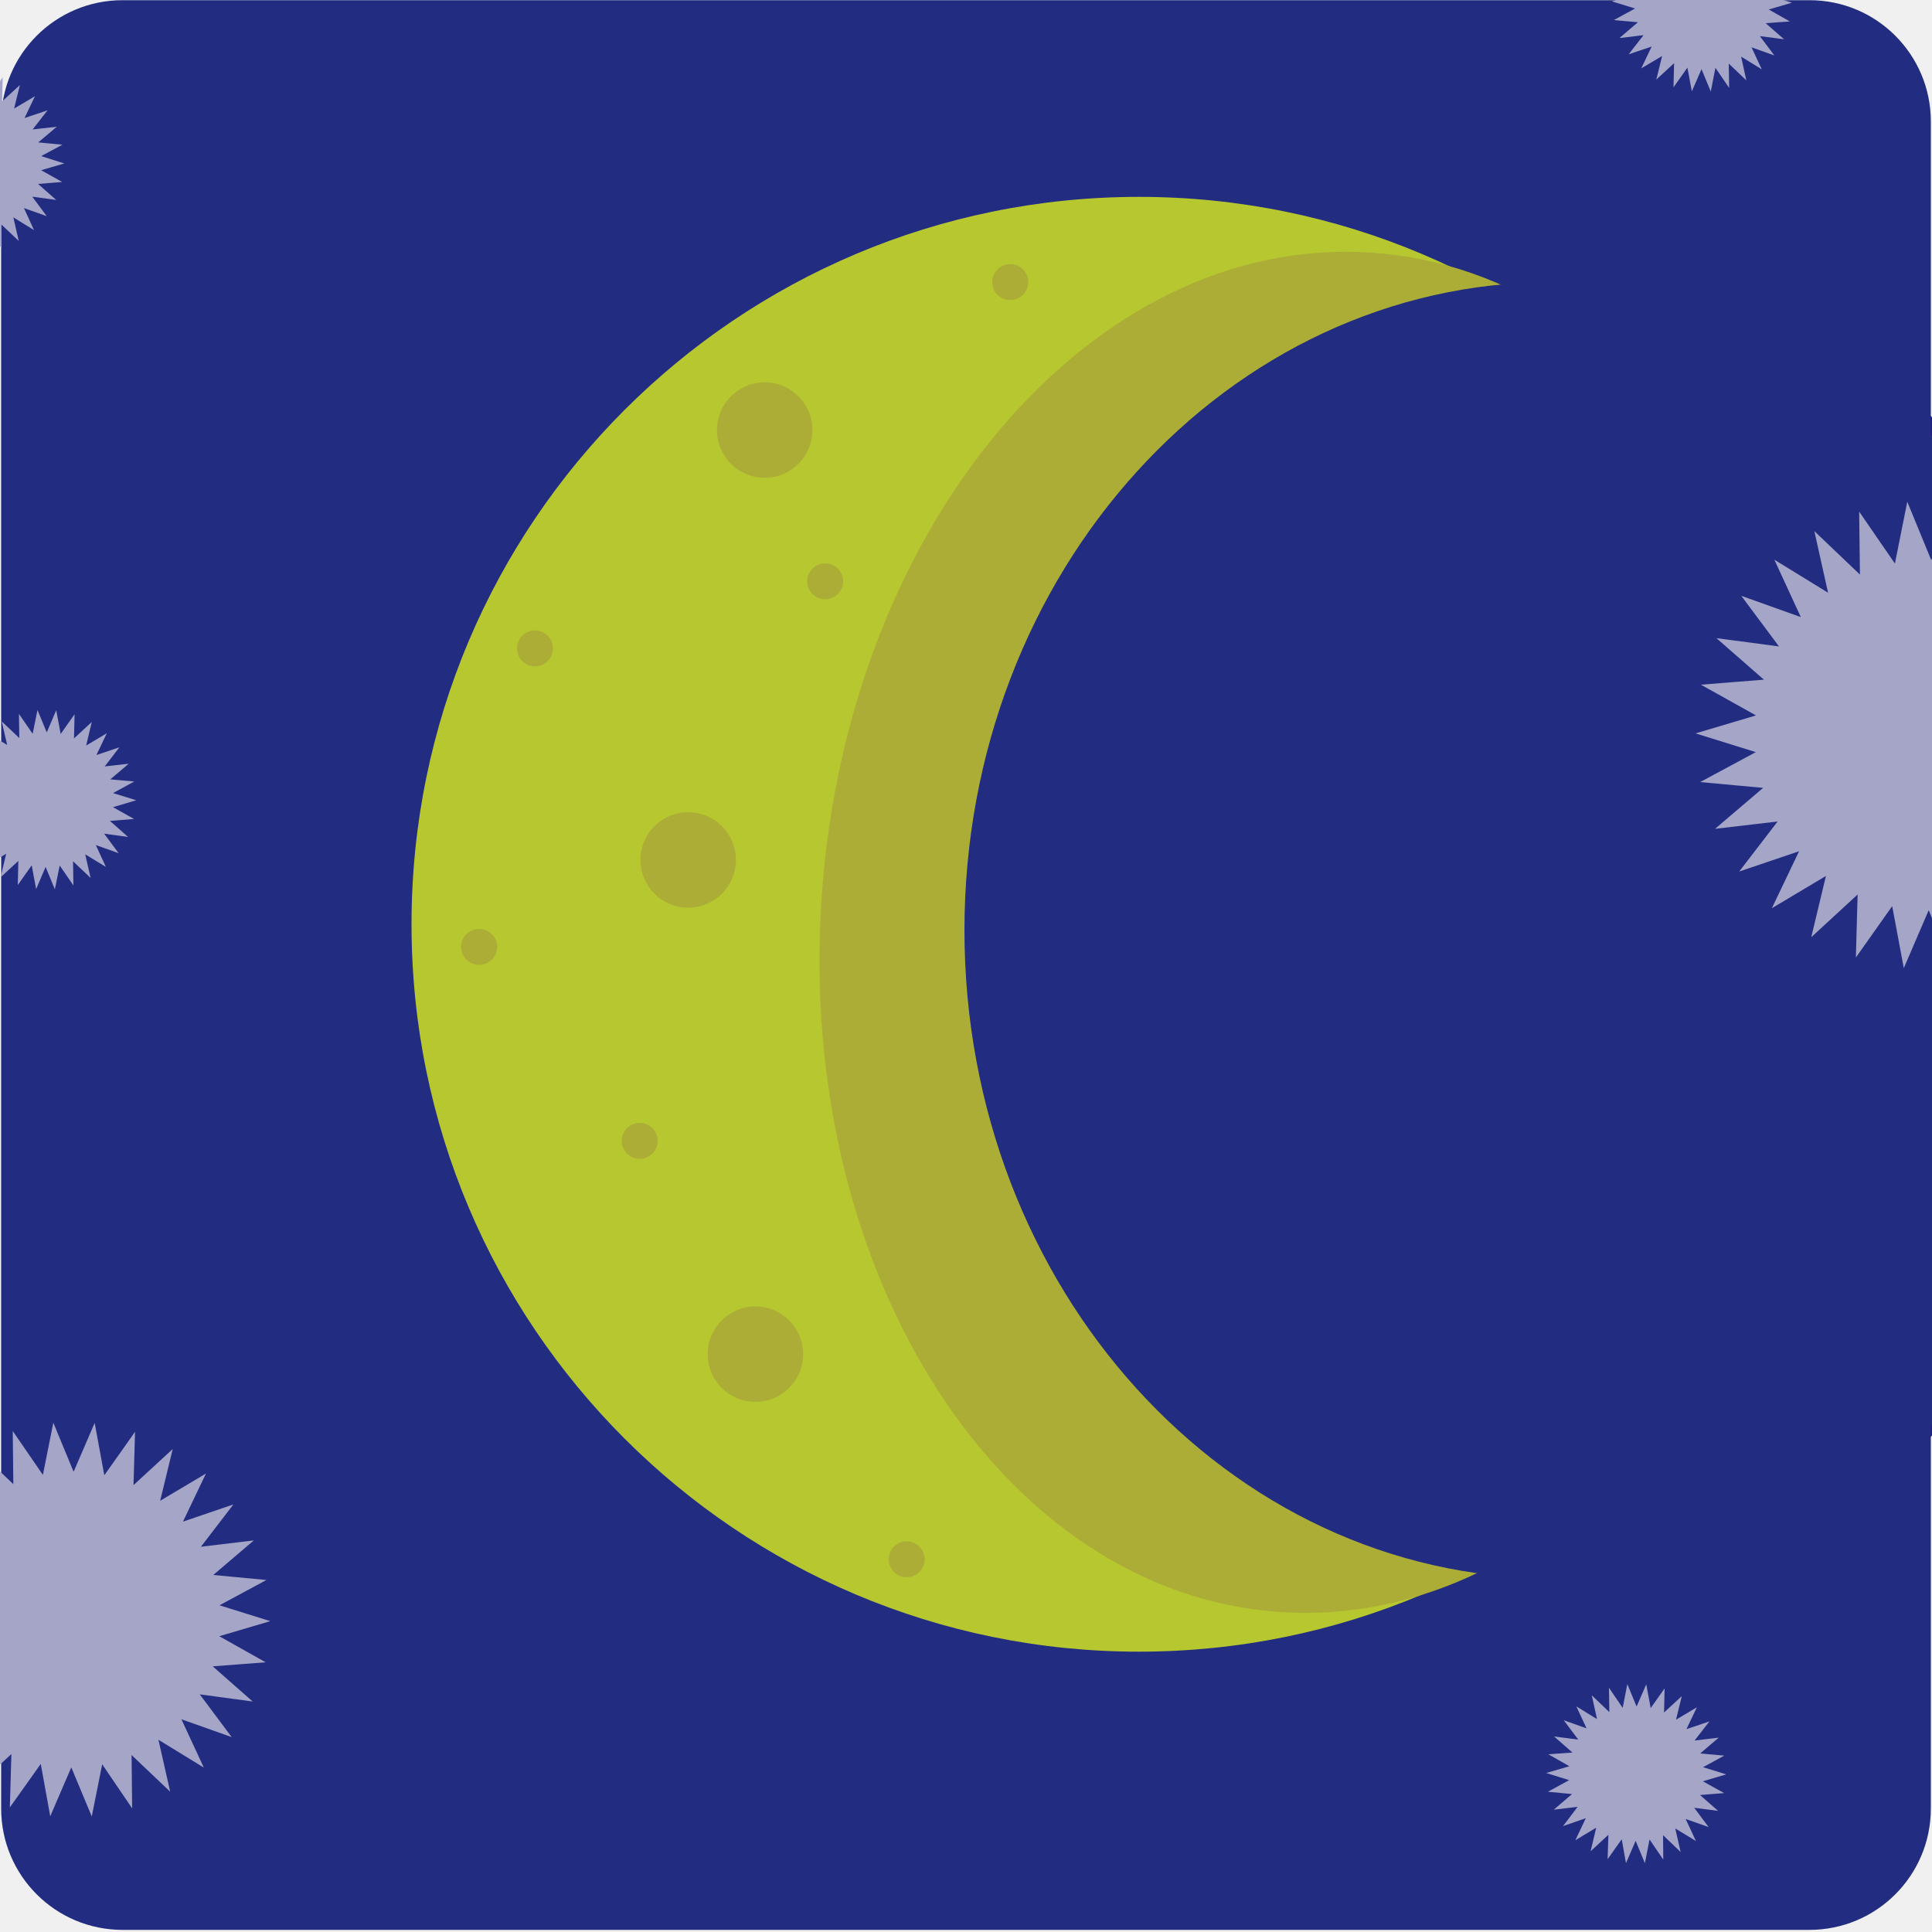
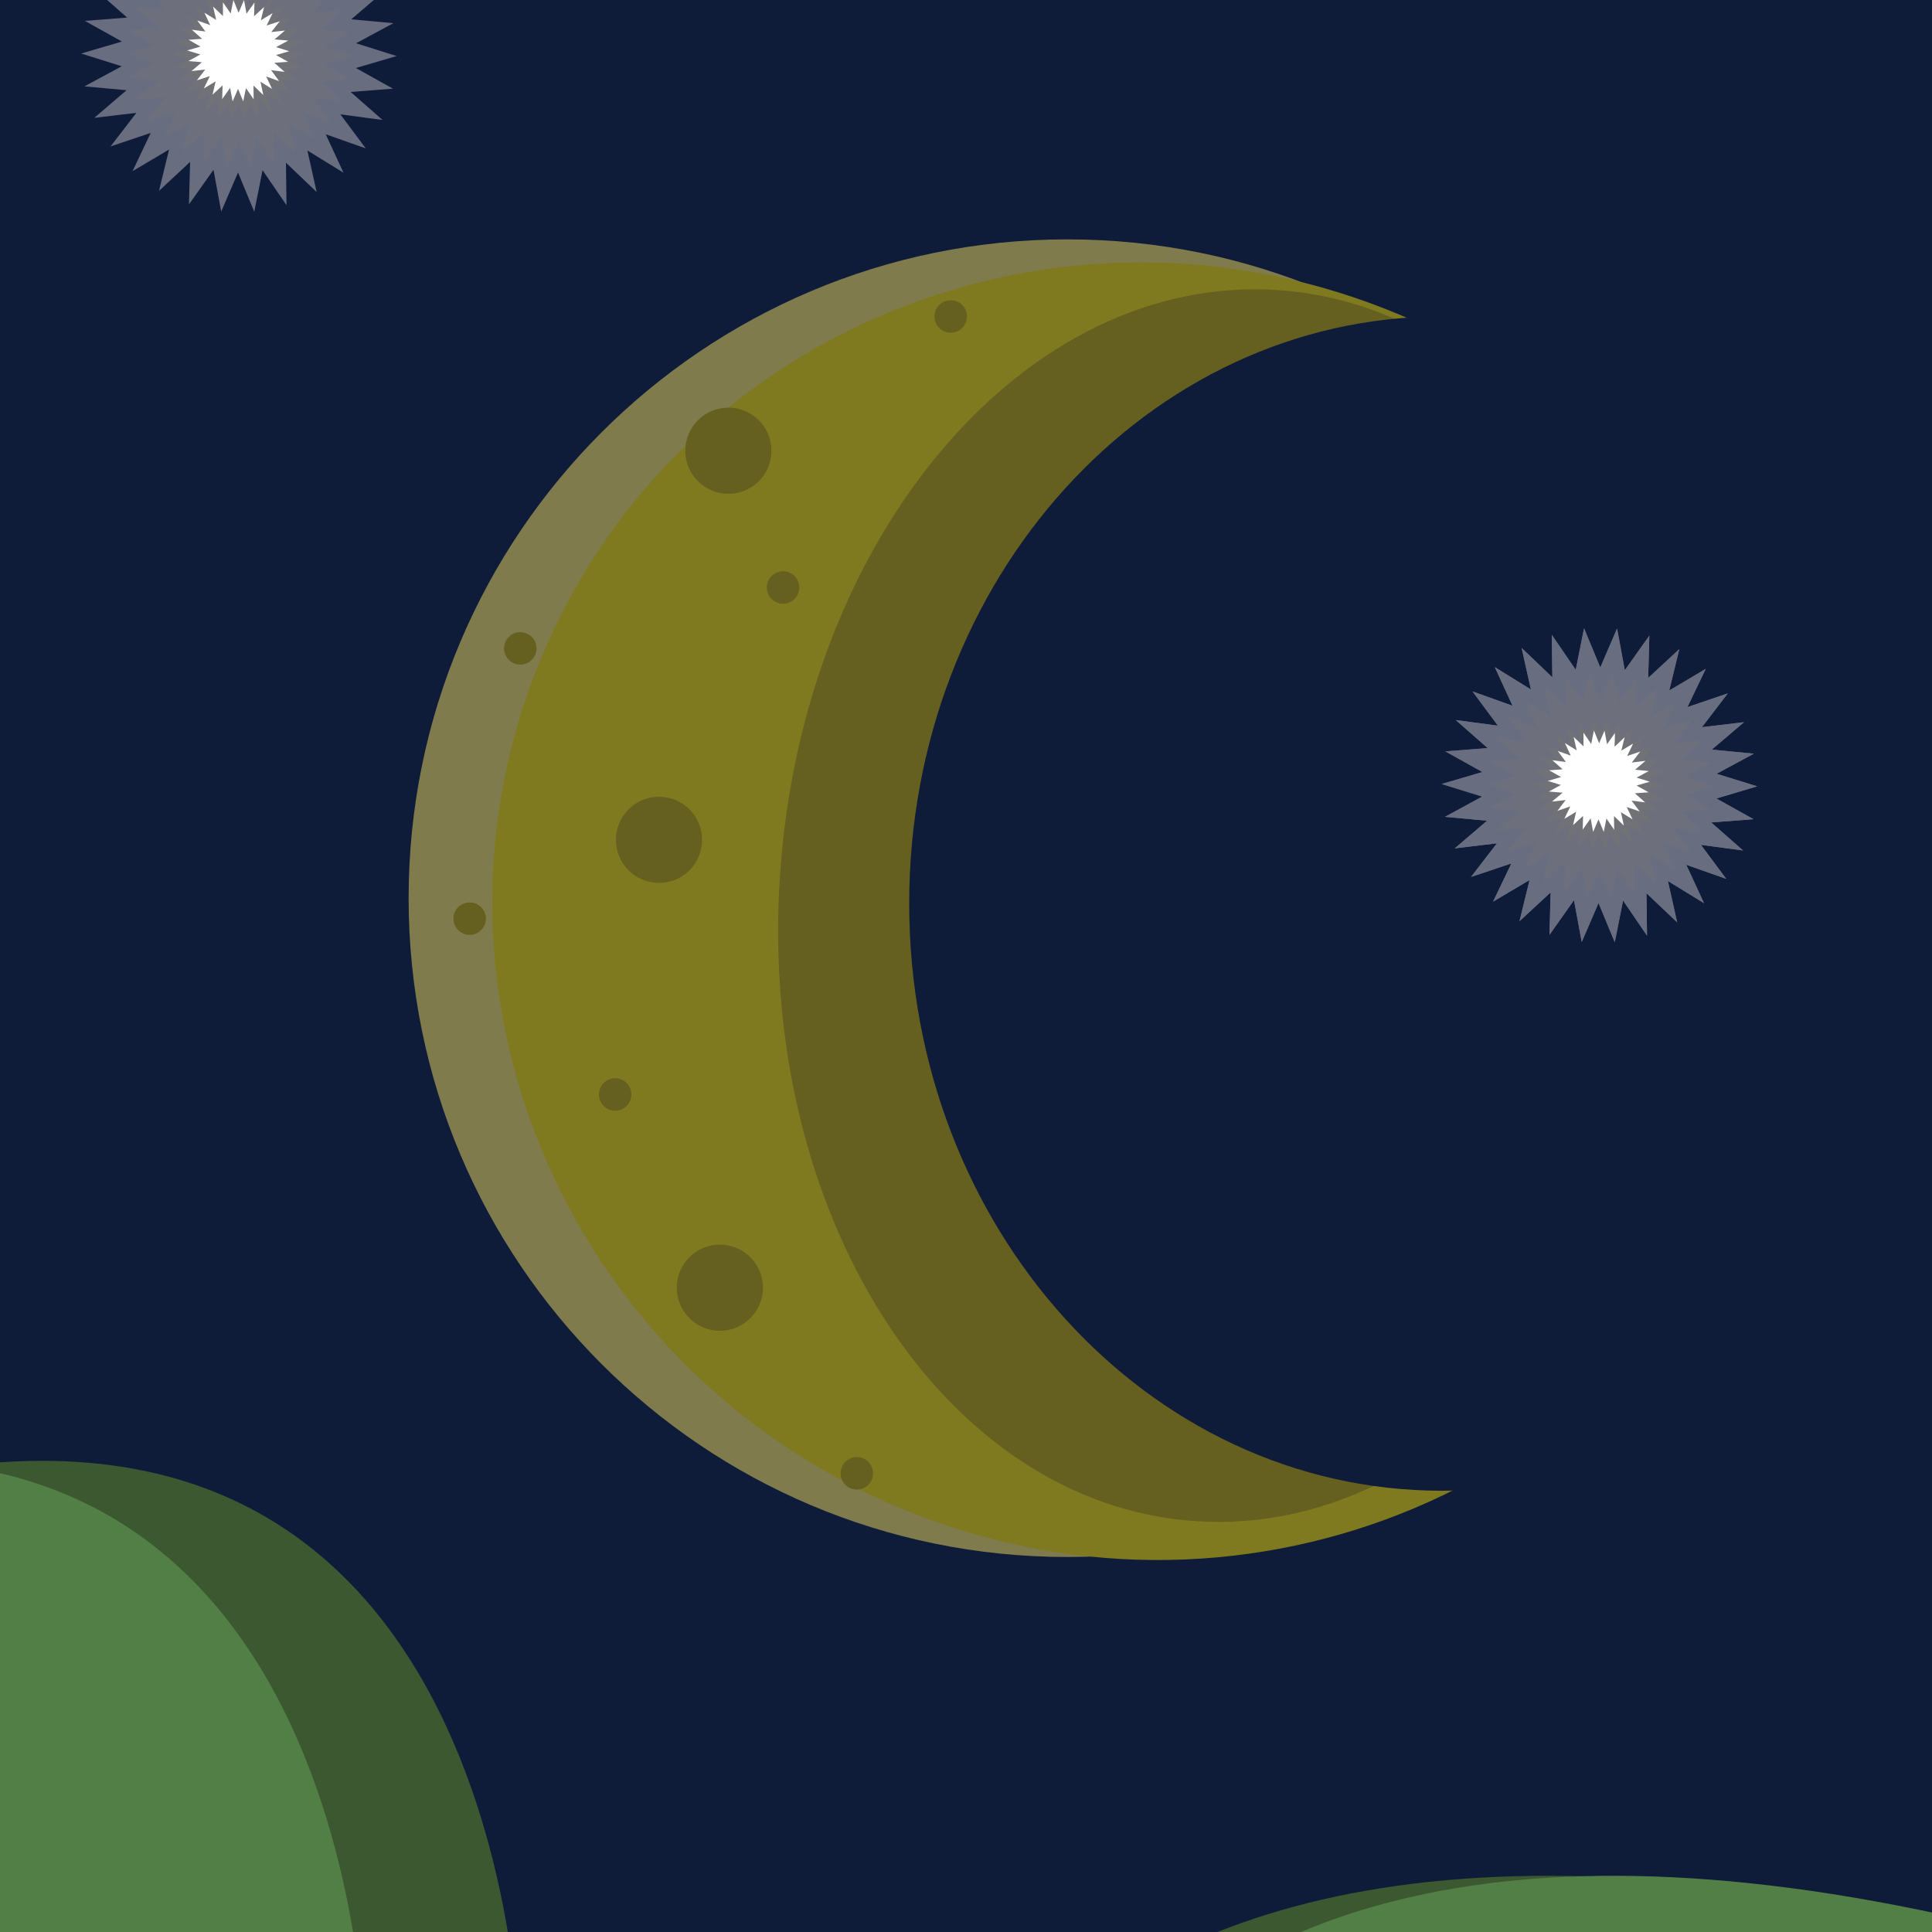
- <svg xmlns="http://www.w3.org/2000/svg" id="Layer_12" data-name="Layer 12" viewBox="0 0 100 100">
+ <svg xmlns="http://www.w3.org/2000/svg" viewBox="0 0 100 100">
  <defs>
    <style>
      .cls-1 {
-         fill: #211e81;
+         fill: #527f45;
      }

      .cls-2 {
-         fill: #b7c730;
+         fill: #0a1139;
      }

      .cls-3 {
-         fill: #95c730;
+         fill: #717277;
      }

      .cls-4 {
-         fill: #a4a5c7;
+         fill: #7f7b4c;
      }

      .cls-5 {
-         fill: #acad36;
+         fill: #457f45;
      }

      .cls-6 {
-         fill: #222d81;
+         fill: #3c5830;
+       }
+ 
+       .cls-7 {
+         fill: #0f1c39;
+       }
+ 
+       .cls-8 {
+         fill: #655f20;
+       }
+ 
+       .cls-9 {
+         fill: #686d7f;
+       }
+ 
+       .cls-10 {
+         fill: #777f1f;
+       }
+ 
+       .cls-11 {
+         fill: #fff;
+       }
+ 
+       .cls-12 {
+         fill: #7f7a1f;
+       }
+ 
+       .cls-13 {
+         fill: #6d707c;
      }
    </style>
  </defs>
-   <circle class="cls-3" cx="59.71" cy="47.64" r="37.65" />
-   <ellipse class="cls-1" cx="81.18" cy="47.95" rx="30.42" ry="33.55" />
-   <rect class="cls-6" x=".06" y=".01" width="99.88" height="99.88" rx="6.28" ry="6.28" />
-   <circle class="cls-2" cx="58.95" cy="47.84" r="37.65" />
-   <ellipse class="cls-5" cx="68.63" cy="48.26" rx="35.26" ry="26.15" transform="translate(15.88 113.51) rotate(-86.17)" />
-   <ellipse class="cls-6" cx="80.34" cy="48.15" rx="30.42" ry="33.55" />
-   <circle class="cls-5" cx="39.58" cy="22.26" r="2.47" />
-   <circle class="cls-5" cx="35.62" cy="44.51" r="2.47" />
-   <circle class="cls-5" cx="27.69" cy="33.56" r=".93" />
-   <circle class="cls-5" cx="46.93" cy="80.71" r=".93" />
-   <circle class="cls-5" cx="33.11" cy="59.05" r=".93" />
-   <circle class="cls-5" cx="42.71" cy="30.09" r=".93" />
-   <circle class="cls-5" cx="52.29" cy="14.6" r=".93" />
-   <circle class="cls-5" cx="24.8" cy="49.01" r=".93" />
-   <circle class="cls-5" cx="39.1" cy="70.09" r="2.47" />
-   <polygon class="cls-4" points="2.91 10.35 1.67 10.18 2.42 11.19 1.24 10.77 1.76 11.91 .69 11.25 .97 12.47 .06 11.61 .08 12.86 -.63 11.83 -.88 13.06 -1.36 11.9 -1.85 13.05 -2.08 11.82 -2.8 12.84 -2.77 11.59 -3.69 12.44 -3.4 11.22 -4.48 11.86 -3.93 10.73 -5.12 11.13 -4.36 10.14 -5.6 10.28 -4.65 9.47 -5.9 9.35 -4.79 8.76 -5.99 8.39 -4.79 8.03 -5.88 7.42 -4.63 7.32 -5.57 6.49 -4.33 6.66 -5.08 5.65 -3.9 6.07 -4.42 4.93 -3.35 5.59 -3.63 4.37 -2.72 5.23 -2.74 3.98 -2.03 5.01 -1.78 3.78 -1.3 4.94 -.81 3.79 -.58 5.02 .14 4 .11 5.25 1.03 4.4 .73 5.62 1.81 4.98 1.27 6.11 2.46 5.71 1.69 6.7 2.94 6.56 1.98 7.37 3.23 7.49 2.13 8.08 3.33 8.46 2.13 8.81 3.22 9.42 1.97 9.52 2.91 10.35" />
-   <polygon class="cls-4" points="6.63 43.32 5.39 43.15 6.14 44.16 4.96 43.74 5.48 44.87 4.41 44.22 4.69 45.44 3.78 44.58 3.8 45.83 3.09 44.8 2.84 46.03 2.36 44.87 1.87 46.02 1.64 44.79 .92 45.81 .95 44.56 .03 45.41 .32 44.19 -.75 44.83 -.21 43.7 -1.4 44.1 -.64 43.11 -1.88 43.25 -.93 42.44 -2.18 42.32 -1.07 41.73 -2.27 41.35 -1.07 41 -2.16 40.39 -.91 40.29 -1.85 39.46 -.61 39.63 -1.36 38.62 -.18 39.04 -.7 37.9 .37 38.56 .09 37.34 1 38.2 .98 36.95 1.69 37.98 1.94 36.75 2.42 37.91 2.91 36.76 3.14 37.99 3.86 36.97 3.83 38.22 4.75 37.37 4.46 38.59 5.53 37.95 4.99 39.08 6.18 38.68 5.42 39.67 6.66 39.53 5.71 40.34 6.95 40.45 5.85 41.05 7.05 41.42 5.85 41.78 6.94 42.39 5.69 42.49 6.63 43.32" />
-   <polygon class="cls-4" points="92.34 2.03 91.09 1.87 91.84 2.87 90.66 2.45 91.19 3.59 90.12 2.93 90.39 4.16 89.48 3.29 89.5 4.55 88.79 3.51 88.55 4.74 88.07 3.58 87.57 4.73 87.34 3.5 86.62 4.52 86.65 3.27 85.73 4.12 86.03 2.9 84.95 3.54 85.49 2.41 84.3 2.81 85.07 1.82 83.82 1.97 84.78 1.15 83.53 1.04 84.63 .44 83.43 .07 84.64 -.29 83.54 -.9 84.79 -1 83.85 -1.82 85.09 -1.66 84.34 -2.66 85.53 -2.24 85 -3.38 86.07 -2.73 85.79 -3.95 86.7 -3.08 86.69 -4.34 87.4 -3.3 87.64 -4.53 88.12 -3.37 88.62 -4.53 88.84 -3.29 89.57 -4.32 89.53 -3.06 90.45 -3.91 90.16 -2.69 91.24 -3.34 90.7 -2.2 91.88 -2.61 91.12 -1.61 92.36 -1.76 91.41 -.95 92.66 -.83 91.56 -.23 92.75 .14 91.55 .49 92.64 1.11 91.39 1.2 92.34 2.03" />
-   <polygon class="cls-4" points="88.93 93.73 87.69 93.57 88.44 94.57 87.25 94.15 87.78 95.29 86.71 94.64 86.99 95.86 86.08 94.99 86.09 96.25 85.38 95.21 85.14 96.44 84.66 95.28 84.16 96.44 83.94 95.2 83.21 96.23 83.25 94.97 82.33 95.82 82.62 94.6 81.54 95.25 82.08 94.11 80.9 94.52 81.66 93.52 80.42 93.67 81.37 92.86 80.12 92.74 81.22 92.14 80.03 91.77 81.23 91.42 80.14 90.8 81.39 90.71 80.44 89.88 81.69 90.04 80.94 89.04 82.12 89.46 81.59 88.32 82.66 88.98 82.39 87.75 83.3 88.62 83.28 87.36 83.99 88.4 84.23 87.17 84.71 88.33 85.21 87.18 85.44 88.41 86.16 87.39 86.13 88.64 87.05 87.79 86.75 89.01 87.83 88.37 87.29 89.5 88.48 89.1 87.71 90.09 88.96 89.94 88 90.76 89.25 90.87 88.15 91.47 89.35 91.84 88.14 92.2 89.24 92.81 87.99 92.91 88.93 93.73" />
-   <polygon class="cls-4" points="13.08 88.07 10.34 87.7 11.99 89.91 9.39 88.99 10.55 91.49 8.2 90.05 8.81 92.74 6.81 90.84 6.84 93.6 5.29 91.32 4.75 94.02 3.69 91.48 2.6 94.01 2.11 91.3 .51 93.55 .59 90.79 -1.44 92.66 -.79 89.98 -3.16 91.39 -1.97 88.9 -4.58 89.79 -2.9 87.6 -5.64 87.93 -3.54 86.14 -6.28 85.88 -3.86 84.57 -6.49 83.75 -3.85 82.97 -6.25 81.63 -3.5 81.41 -5.57 79.59 -2.84 79.96 -4.49 77.75 -1.89 78.67 -3.04 76.17 -.7 77.61 -1.3 74.92 .69 76.82 .66 74.07 2.22 76.34 2.76 73.64 3.81 76.18 4.9 73.65 5.4 76.36 6.99 74.11 6.91 76.87 8.94 75 8.29 77.68 10.66 76.27 9.47 78.76 12.08 77.87 10.4 80.06 13.14 79.73 11.04 81.52 13.79 81.78 11.36 83.09 13.99 83.91 11.35 84.69 13.75 86.04 11.01 86.25 13.08 88.07" />
-   <polygon class="cls-4" points="110.95 43.07 107.71 42.64 109.66 45.26 106.58 44.16 107.95 47.13 105.16 45.42 105.88 48.61 103.52 46.35 103.56 49.62 101.71 46.93 101.07 50.13 99.83 47.11 98.54 50.11 97.94 46.9 96.06 49.56 96.15 46.3 93.75 48.51 94.51 45.34 91.71 47.01 93.12 44.06 90.02 45.11 92.01 42.52 88.77 42.9 91.26 40.78 88 40.48 90.88 38.93 87.76 37.96 90.89 37.03 88.04 35.44 91.3 35.18 88.84 33.03 92.08 33.46 90.13 30.84 93.21 31.94 91.84 28.97 94.62 30.68 93.91 27.49 96.27 29.74 96.23 26.48 98.08 29.17 98.72 25.97 99.96 28.99 101.25 25.99 101.85 29.2 103.73 26.53 103.64 29.8 106.04 27.58 105.28 30.76 108.08 29.09 106.67 32.04 109.77 30.99 107.78 33.58 111.02 33.2 108.53 35.31 111.79 35.61 108.91 37.17 112.03 38.14 108.9 39.06 111.75 40.66 108.49 40.91 110.95 43.07" />
+   <g id="Layer_6" data-name="Layer 6">
+     <rect class="cls-2" x="-89.75" y="-10.19" width="194.78" height="194.78" rx="6.28" ry="6.28" />
+     <path class="cls-5" d="M105.1,153.01H4.06s11.89-29.7,47.13-29.7c0,0-.03-37.4,53.91-24.2v53.9Z" />
+     <path class="cls-5" d="M-89.55,103.51H19.68s.06-38.5-34.24-29.7c0,0-14.04-31.9-41.22-11,0,0-9.84-34.1-33.9-23.1" />
+     <circle class="cls-10" cx="55.93" cy="46.32" r="34.1" />
+     <ellipse class="cls-2" cx="75.38" cy="46.59" rx="27.56" ry="30.39" />
+   </g>
+   <g id="Layer_12" data-name="Layer 12">
+     <rect class="cls-7" x="-90.52" y="-10.01" width="194.78" height="194.78" rx="6.28" ry="6.28" />
+     <circle class="cls-4" cx="55.25" cy="46.49" r="34.1" />
+     <ellipse class="cls-12" cx="59.49" cy="47.16" rx="33.48" ry="34.1" transform="translate(-7.15 83.52) rotate(-67.02)" />
+     <ellipse class="cls-8" cx="64.01" cy="46.88" rx="31.93" ry="23.69" transform="translate(12.96 107.61) rotate(-86.17)" />
+     <path class="cls-6" d="M102.18,155.57H-4.76s12.58-30.62,49.88-30.62c0,0-.03-38.56,57.06-24.95v55.57Z" />
+     <path class="cls-6" d="M-82.3,106.62H26.93s.06-38.5-34.24-29.7c0,0-14.04-31.9-41.22-11,0,0-9.84-34.1-33.9-23.1" />
+     <ellipse class="cls-7" cx="74.62" cy="46.77" rx="27.56" ry="30.39" />
+     <circle class="cls-8" cx="37.7" cy="23.33" r="2.23" />
+     <circle class="cls-8" cx="34.11" cy="43.47" r="2.23" />
+     <circle class="cls-8" cx="26.93" cy="33.56" r=".84" />
+     <circle class="cls-8" cx="44.35" cy="76.26" r=".84" />
+     <circle class="cls-8" cx="31.84" cy="56.65" r=".84" />
+     <circle class="cls-8" cx="40.53" cy="30.41" r=".84" />
+     <circle class="cls-8" cx="49.21" cy="16.38" r=".84" />
+     <circle class="cls-8" cx="24.31" cy="47.55" r=".84" />
+     <circle class="cls-8" cx="37.26" cy="66.65" r="2.23" />
+     <path class="cls-1" d="M-90.31,106.62H18.92s.06-38.5-34.24-29.7c0,0-14.04-31.9-41.22-11,0,0-9.84-34.1-33.9-23.1" />
+     <path class="cls-1" d="M104.34,155.57H3.3s11.89-30.62,47.13-30.62c0,0-.03-38.56,53.91-24.95v55.57Z" />
+     <polygon class="cls-9" points="19.8 6.21 17.62 5.92 18.93 7.68 16.86 6.95 17.78 8.94 15.91 7.79 16.39 9.94 14.8 8.42 14.83 10.62 13.59 8.81 13.16 10.96 12.32 8.93 11.45 10.95 11.05 8.79 9.78 10.58 9.84 8.38 8.23 9.88 8.75 7.74 6.86 8.86 7.8 6.88 5.72 7.58 7.06 5.84 4.88 6.1 6.55 4.67 4.37 4.47 6.3 3.43 4.2 2.77 6.31 2.15 4.39 1.08 6.58 .91 4.93 -.54 7.11 -.25 5.8 -2.01 7.87 -1.28 6.95 -3.27 8.82 -2.12 8.34 -4.27 9.93 -2.75 9.9 -4.95 11.14 -3.14 11.57 -5.29 12.41 -3.26 13.28 -5.28 13.68 -3.12 14.95 -4.91 14.89 -2.71 16.5 -4.21 15.98 -2.07 17.87 -3.19 16.92 -1.21 19.01 -1.91 17.67 -.17 19.85 -.43 18.18 1 20.36 1.2 18.43 2.24 20.53 2.9 18.42 3.52 20.34 4.59 18.15 4.76 19.8 6.21" />
+     <polygon class="cls-9" points="90.22 44.02 88.04 43.73 89.35 45.49 87.28 44.76 88.2 46.75 86.33 45.6 86.81 47.74 85.22 46.23 85.25 48.43 84.01 46.61 83.58 48.77 82.74 46.74 81.87 48.76 81.47 46.59 80.2 48.39 80.26 46.19 78.65 47.68 79.17 45.55 77.28 46.67 78.23 44.69 76.14 45.39 77.48 43.65 75.3 43.91 76.97 42.48 74.79 42.28 76.72 41.23 74.62 40.58 76.73 39.96 74.81 38.89 77 38.72 75.35 37.27 77.53 37.56 76.22 35.79 78.29 36.53 77.37 34.53 79.24 35.69 78.76 33.54 80.35 35.06 80.32 32.86 81.56 34.67 81.99 32.52 82.83 34.55 83.7 32.53 84.1 34.69 85.37 32.9 85.31 35.09 86.92 33.6 86.4 35.74 88.29 34.62 87.34 36.6 89.43 35.89 88.09 37.64 90.27 37.38 88.6 38.8 90.78 39.01 88.85 40.05 90.95 40.7 88.84 41.33 90.76 42.4 88.57 42.57 90.22 44.02" />
+     <polygon class="cls-13" points="17.75 5.26 16.18 5.06 17.13 6.32 15.64 5.79 16.3 7.23 14.95 6.4 15.3 7.94 14.16 6.85 14.18 8.43 13.28 7.13 12.97 8.68 12.37 7.22 11.75 8.67 11.46 7.12 10.55 8.41 10.59 6.83 9.43 7.9 9.8 6.36 8.44 7.17 9.12 5.74 7.63 6.25 8.59 5 7.02 5.18 8.22 4.16 6.65 4.01 8.04 3.26 6.53 2.79 8.05 2.34 6.67 1.57 8.24 1.45 7.06 .41 8.62 .61 7.68 -.65 9.17 -.12 8.51 -1.56 9.85 -.73 9.51 -2.27 10.65 -1.18 10.63 -2.76 11.52 -1.46 11.83 -3.01 12.44 -1.55 13.06 -3 13.35 -1.45 14.26 -2.74 14.22 -1.16 15.38 -2.23 15.01 -.69 16.37 -1.5 15.68 -.07 17.18 -.58 16.22 .67 17.79 .49 16.58 1.51 18.16 1.66 16.77 2.41 18.28 2.88 16.76 3.33 18.14 4.1 16.56 4.22 17.75 5.26" />
+     <polygon class="cls-3" points="15.45 4.22 14.55 4.1 15.09 4.83 14.23 4.53 14.62 5.36 13.84 4.88 14.04 5.77 13.38 5.14 13.39 6.05 12.87 5.3 12.69 6.19 12.35 5.35 11.98 6.19 11.82 5.29 11.29 6.04 11.32 5.12 10.65 5.74 10.86 4.85 10.08 5.32 10.47 4.5 9.61 4.79 10.16 4.07 9.26 4.17 9.95 3.58 9.04 3.5 9.84 3.06 8.97 2.79 9.85 2.53 9.05 2.09 9.96 2.02 9.28 1.41 10.18 1.53 9.64 .8 10.5 1.11 10.11 .28 10.89 .76 10.69 -.13 11.35 .5 11.34 -.42 11.86 .34 12.04 -.56 12.38 .28 12.74 -.55 12.91 .34 13.44 -.4 13.41 .51 14.08 -.11 13.87 .78 14.65 .31 14.26 1.14 15.12 .84 14.57 1.57 15.47 1.46 14.78 2.05 15.69 2.14 14.89 2.57 15.76 2.84 14.88 3.1 15.68 3.55 14.77 3.62 15.45 4.22" />
+     <polygon class="cls-11" points="14.73 3.72 14.03 3.63 14.45 4.2 13.78 3.96 14.08 4.6 13.48 4.23 13.63 4.92 13.12 4.43 13.13 5.14 12.73 4.56 12.59 5.25 12.32 4.6 12.04 5.25 11.91 4.55 11.5 5.13 11.52 4.42 11 4.9 11.16 4.21 10.55 4.58 10.86 3.94 10.19 4.16 10.62 3.6 9.91 3.68 10.45 3.22 9.75 3.16 10.37 2.82 9.69 2.61 10.38 2.41 9.76 2.06 10.46 2.01 9.93 1.54 10.63 1.63 10.21 1.06 10.88 1.3 10.58 .66 11.19 1.03 11.03 .34 11.54 .83 11.54 .12 11.94 .7 12.08 0 12.35 .66 12.63 0 12.76 .71 13.17 .13 13.15 .84 13.67 .36 13.5 1.05 14.11 .68 13.8 1.32 14.48 1.1 14.04 1.66 14.75 1.58 14.21 2.04 14.92 2.1 14.29 2.44 14.97 2.65 14.29 2.85 14.91 3.2 14.2 3.25 14.73 3.72" />
+     <polygon class="cls-9" points="90.22 44.02 88.04 43.73 89.35 45.49 87.28 44.76 88.2 46.75 86.33 45.6 86.81 47.74 85.22 46.23 85.25 48.43 84.01 46.61 83.58 48.77 82.74 46.74 81.87 48.76 81.47 46.59 80.2 48.39 80.26 46.19 78.65 47.68 79.17 45.55 77.28 46.67 78.23 44.69 76.14 45.39 77.48 43.65 75.3 43.91 76.97 42.48 74.79 42.28 76.72 41.23 74.62 40.58 76.73 39.96 74.81 38.89 77 38.72 75.35 37.27 77.53 37.56 76.22 35.79 78.29 36.53 77.37 34.53 79.24 35.69 78.76 33.54 80.35 35.06 80.32 32.86 81.56 34.67 81.99 32.52 82.83 34.55 83.7 32.53 84.1 34.69 85.37 32.9 85.31 35.09 86.92 33.6 86.4 35.74 88.29 34.62 87.34 36.6 89.43 35.89 88.09 37.64 90.27 37.38 88.6 38.8 90.78 39.01 88.85 40.05 90.95 40.7 88.84 41.33 90.76 42.4 88.57 42.57 90.22 44.02" />
+     <polygon class="cls-13" points="88.17 43.07 86.6 42.86 87.55 44.13 86.06 43.6 86.72 45.04 85.37 44.21 85.72 45.75 84.58 44.66 84.6 46.24 83.7 44.94 83.39 46.49 82.79 45.03 82.17 46.48 81.88 44.92 80.97 46.22 81.01 44.63 79.85 45.71 80.22 44.17 78.86 44.98 79.54 43.55 78.05 44.06 79.01 42.81 77.44 42.99 78.64 41.97 77.07 41.82 78.46 41.07 76.95 40.6 78.47 40.15 77.09 39.38 78.66 39.26 77.48 38.21 79.04 38.42 78.1 37.15 79.59 37.68 78.93 36.25 80.27 37.08 79.93 35.53 81.07 36.62 81.05 35.04 81.95 36.35 82.25 34.8 82.86 36.26 83.48 34.81 83.77 36.36 84.68 35.07 84.64 36.65 85.8 35.58 85.43 37.12 86.79 36.31 86.1 37.73 87.6 37.23 86.64 38.48 88.21 38.29 87 39.32 88.58 39.47 87.19 40.22 88.7 40.69 87.18 41.13 88.56 41.91 86.98 42.03 88.17 43.07" />
+     <polygon class="cls-3" points="85.87 42.03 84.97 41.91 85.51 42.64 84.65 42.33 85.04 43.16 84.26 42.69 84.46 43.58 83.8 42.95 83.81 43.86 83.29 43.11 83.11 44 82.77 43.16 82.4 44 82.24 43.1 81.71 43.84 81.74 42.93 81.07 43.55 81.28 42.66 80.5 43.13 80.89 42.31 80.03 42.6 80.58 41.87 79.68 41.98 80.37 41.39 79.46 41.31 80.26 40.87 79.39 40.6 80.27 40.34 79.47 39.89 80.38 39.82 79.7 39.22 80.6 39.34 80.06 38.61 80.92 38.92 80.53 38.09 81.31 38.57 81.11 37.67 81.77 38.3 81.76 37.39 82.28 38.14 82.46 37.25 82.8 38.09 83.17 37.25 83.33 38.15 83.86 37.41 83.83 38.32 84.5 37.7 84.29 38.59 85.07 38.12 84.68 38.94 85.54 38.65 84.99 39.38 85.89 39.27 85.2 39.86 86.11 39.94 85.31 40.38 86.18 40.65 85.3 40.91 86.1 41.36 85.19 41.43 85.87 42.03" />
+     <polygon class="cls-11" points="85.15 41.53 84.45 41.44 84.87 42 84.2 41.77 84.5 42.41 83.9 42.04 84.05 42.73 83.54 42.24 83.55 42.95 83.15 42.37 83.01 43.06 82.74 42.41 82.46 43.06 82.33 42.36 81.92 42.94 81.94 42.23 81.42 42.71 81.58 42.02 80.97 42.38 81.28 41.74 80.61 41.97 81.04 41.41 80.33 41.49 80.88 41.03 80.17 40.97 80.79 40.63 80.11 40.42 80.8 40.22 80.18 39.87 80.88 39.82 80.35 39.35 81.05 39.44 80.63 38.87 81.3 39.11 81 38.46 81.61 38.84 81.45 38.14 81.96 38.63 81.96 37.92 82.36 38.51 82.5 37.81 82.77 38.47 83.05 37.82 83.18 38.52 83.59 37.94 83.57 38.65 84.09 38.16 83.92 38.85 84.53 38.49 84.22 39.13 84.9 38.9 84.46 39.47 85.17 39.38 84.63 39.84 85.34 39.91 84.71 40.25 85.39 40.46 84.71 40.66 85.33 41.01 84.62 41.06 85.15 41.53" />
+   </g>
</svg>
